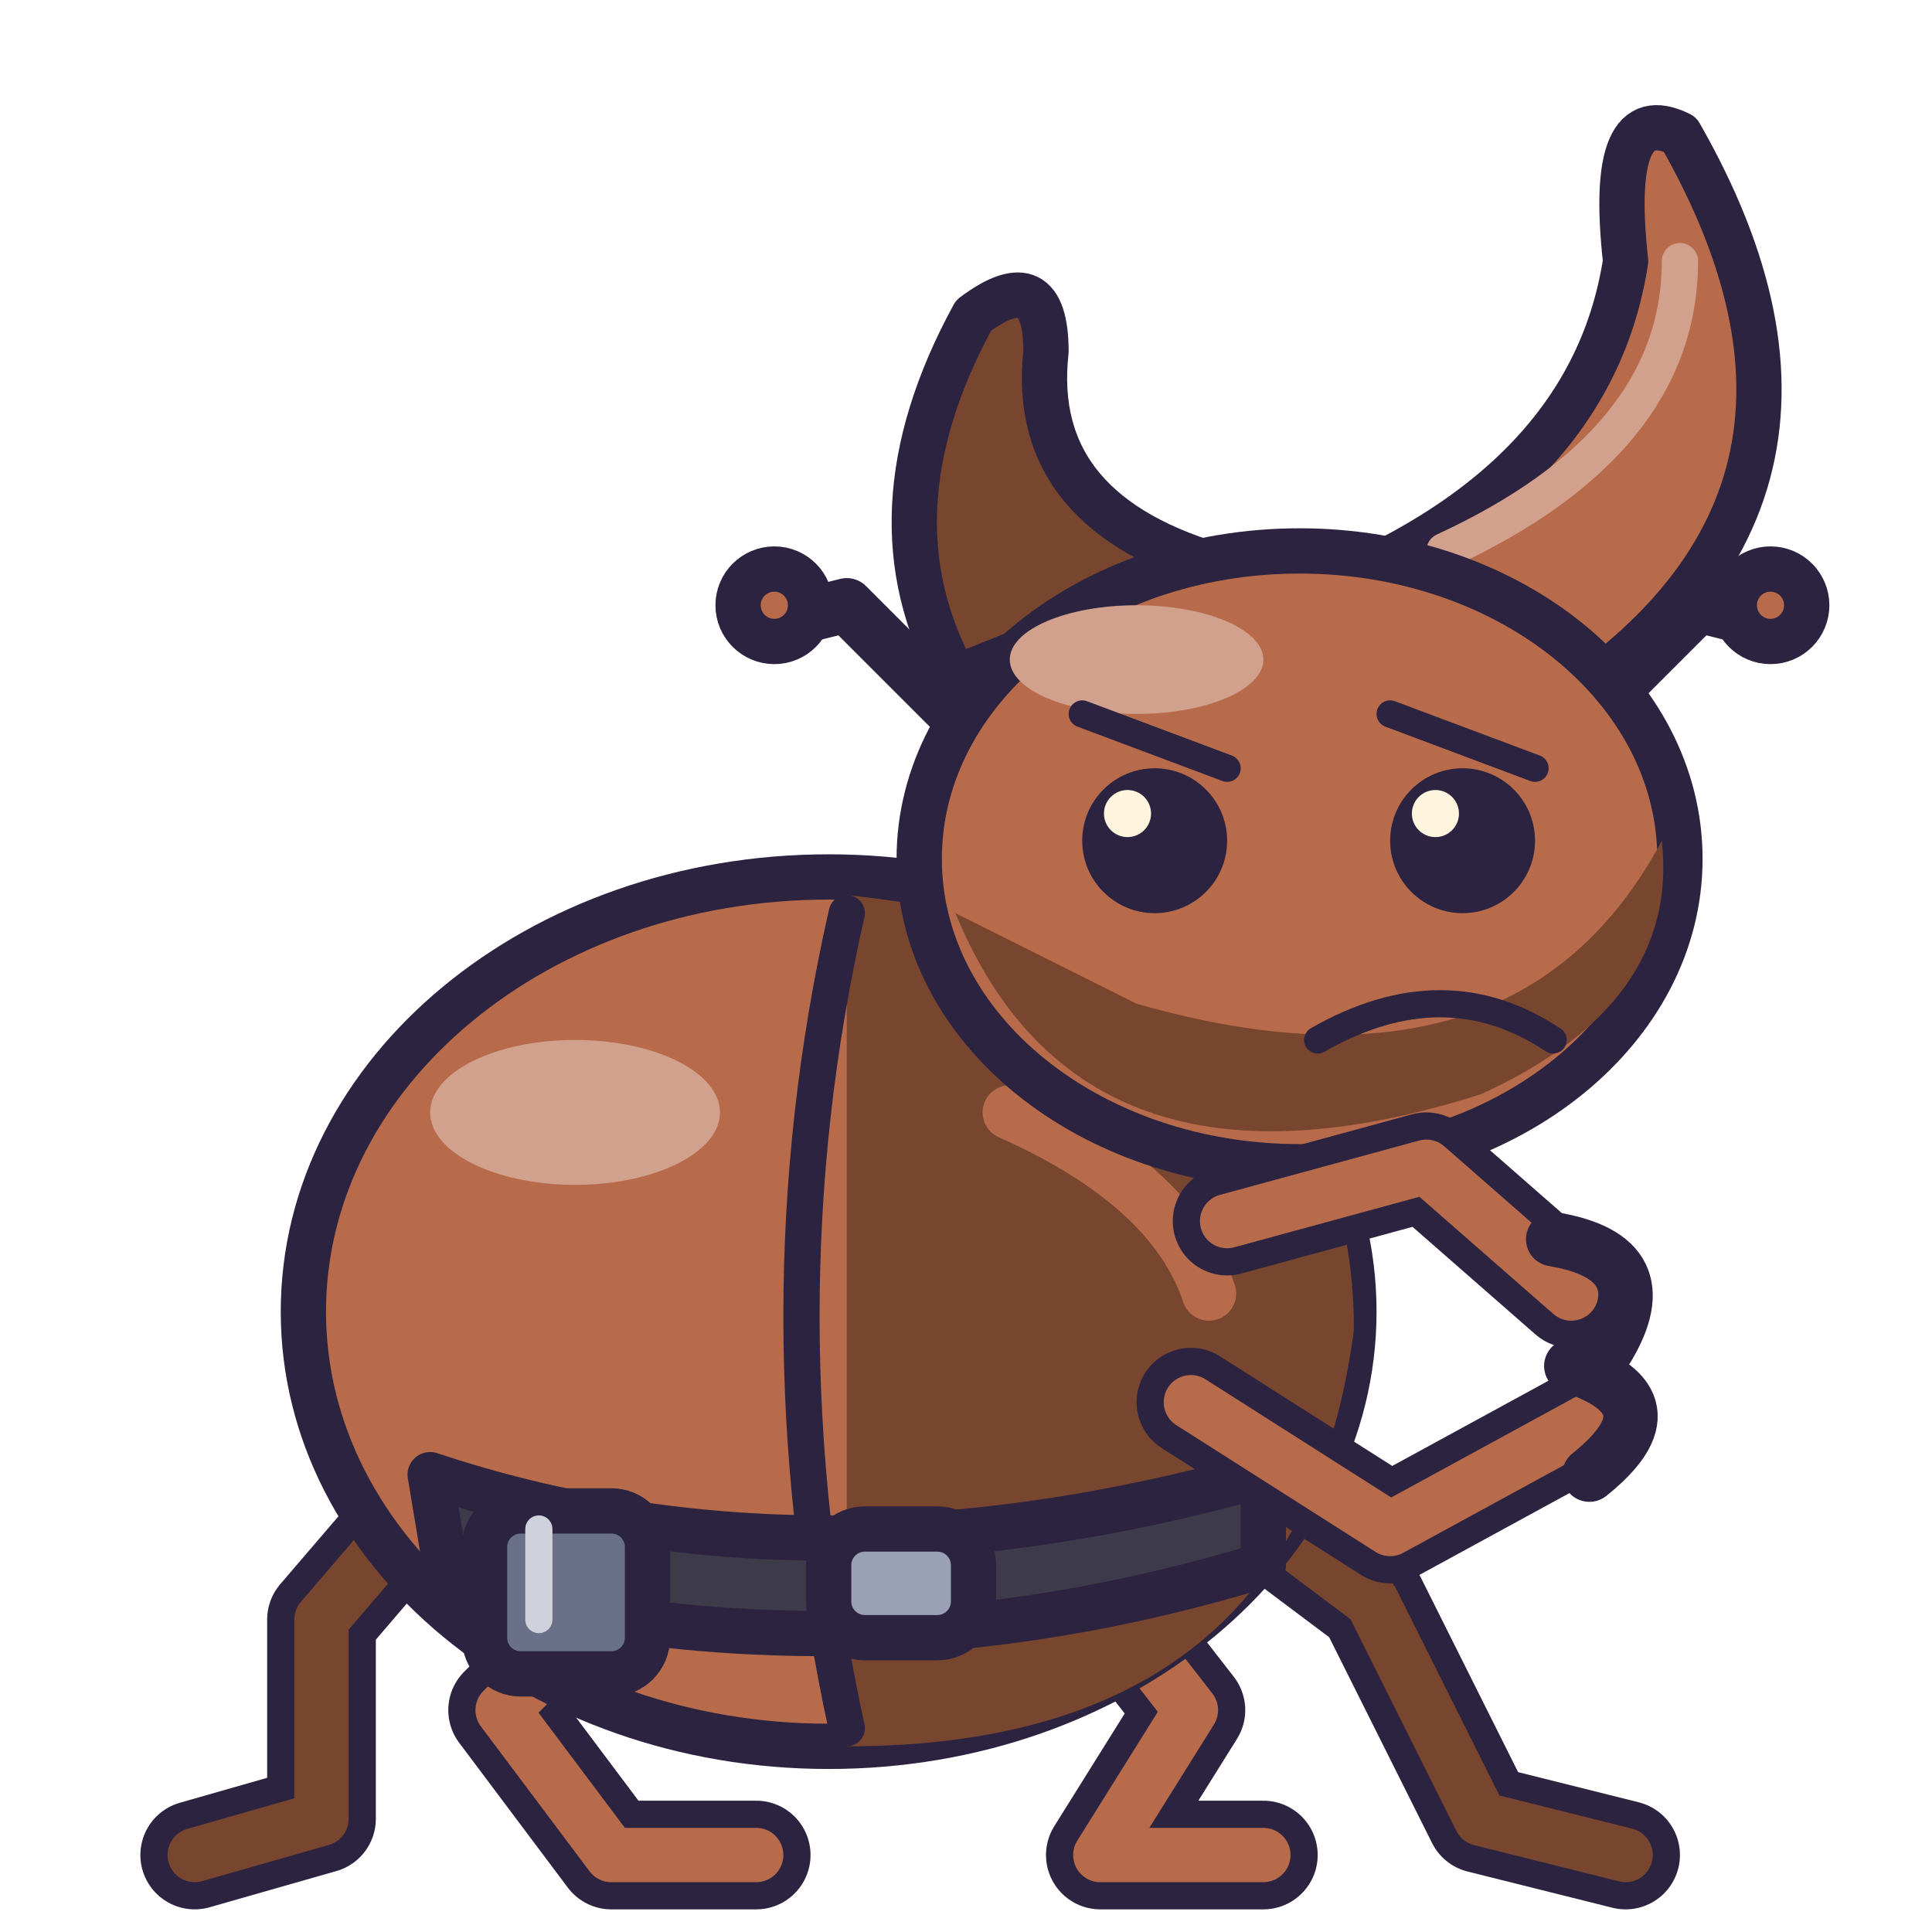
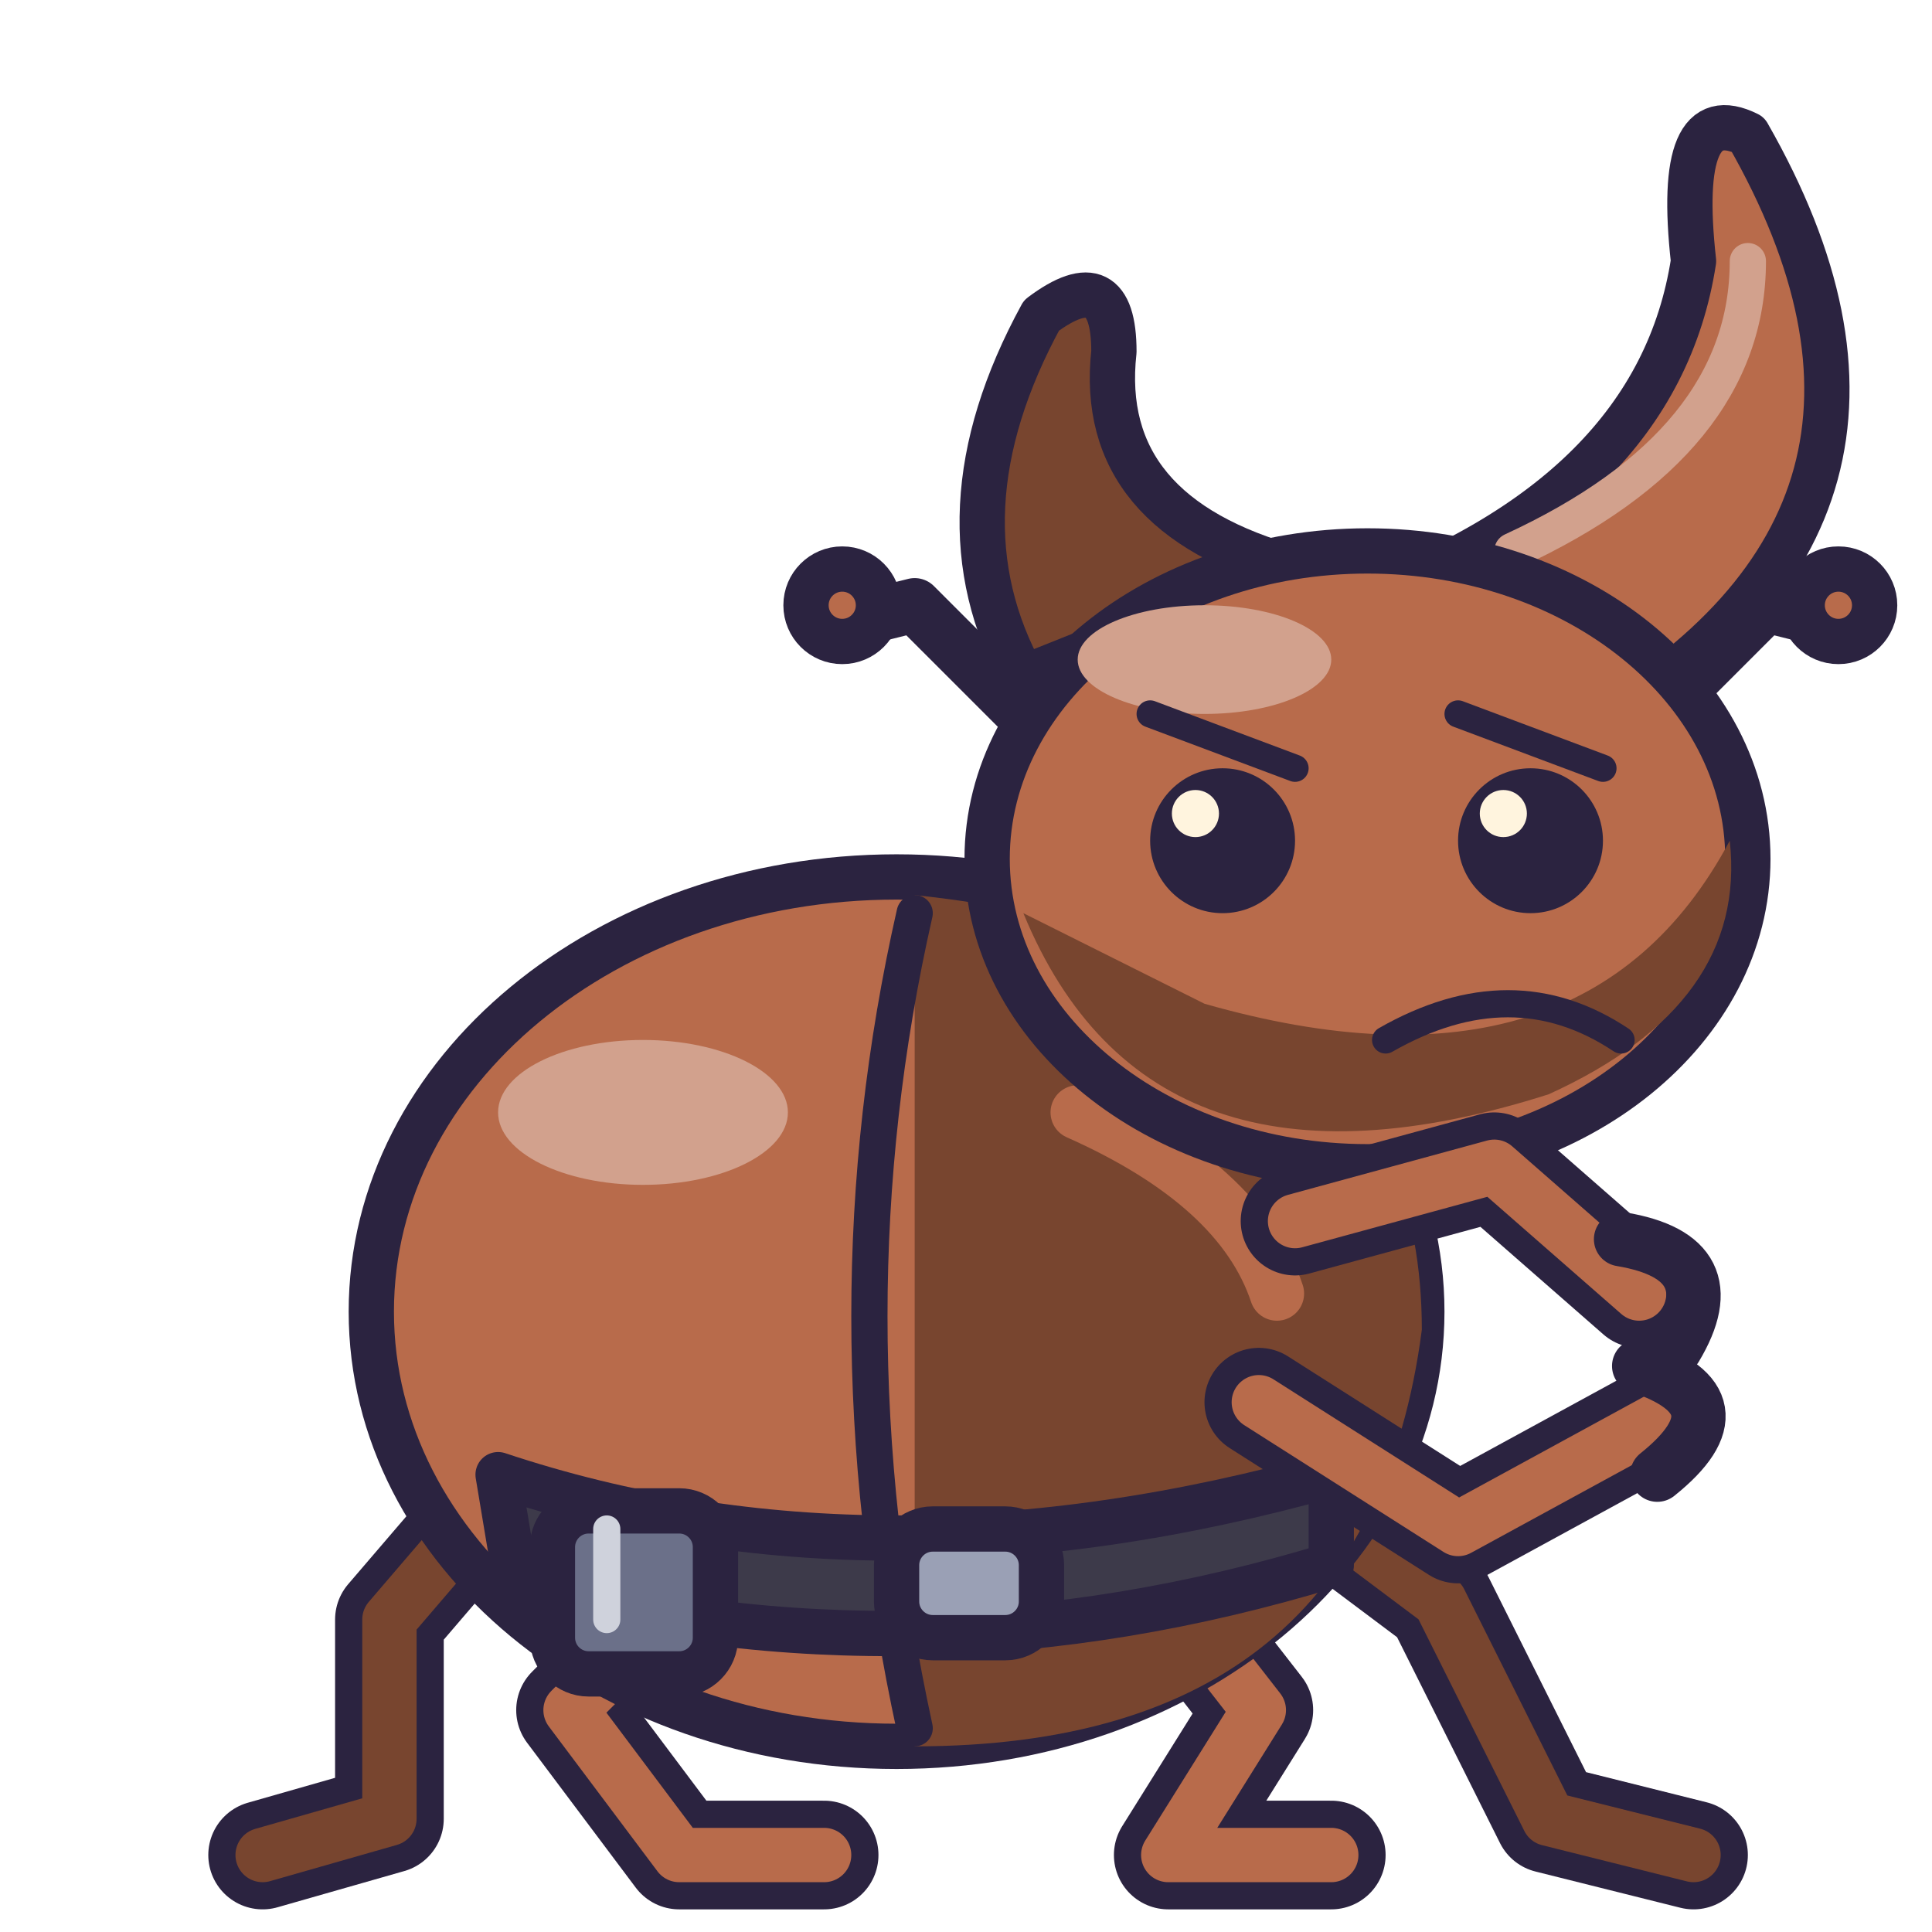
<svg xmlns="http://www.w3.org/2000/svg" version="1.1" viewBox="0 0 512 512" fill="none" stroke="#2B2340" stroke-width="12" stroke-linecap="round" stroke-linejoin="round">
-   <g transform="translate(-30 -70) scale(4.8)" stroke-width="2.5">
+   <g transform="translate(-12 -70) scale(4.8)" stroke-width="2.5">
    <g id="tail" />
    <g id="bust">
      <g id="feet">
        <g transform="translate(0 0)">
          <path d="M36 90L24 104L24 115L17 117" fill="none" stroke="#2B2340" stroke-width="6" />
          <path d="M36 90L24 104L24 115L17 117" fill="none" stroke="#78452F" stroke-width="3" />
        </g>
        <g transform="translate(0 0)">
          <path d="M66 91L82 103L88 115L96 117" fill="none" stroke="#2B2340" stroke-width="6" />
          <path d="M66 91L82 103L88 115L96 117" fill="none" stroke="#78452F" stroke-width="3" />
        </g>
        <g transform="translate(0 0)">
          <path d="M43 100L34 109L40 117L48 117" fill="none" stroke="#2B2340" stroke-width="6" />
          <path d="M43 100L34 109L40 117L48 117" fill="none" stroke="#B86B4B" stroke-width="3" />
        </g>
        <g transform="translate(0 0)">
          <path d="M65 100L72 109L67 117L76 117" fill="none" stroke="#2B2340" stroke-width="6" />
          <path d="M65 100L72 109L67 117L76 117" fill="none" stroke="#B86B4B" stroke-width="3" />
        </g>
      </g>
      <g id="body">
        <ellipse cx="52" cy="87" rx="29" ry="24" fill="#B86B4B" />
        <path d="M53 64Q81 67 81 88Q78 111 53 111Z" fill="#78452F" stroke="none" />
        <path d="M53 65Q48 87 53 110" fill="none" stroke="#2B2340" stroke-width="2" />
        <ellipse cx="38" cy="76" rx="8" ry="4" fill="#D2A18D" stroke="none" />
        <path d="M62 76Q71 80 73 86" fill="none" stroke="#B86B4B" stroke-width="3" />
      </g>
    </g>
    <g id="head">
      <path d="M62 57L53 48L49 49M91 57L100 48L104 49" fill="none" stroke="#2B2340" stroke-width="3" />
      <ellipse cx="49" cy="48" rx="2" ry="2" fill="#B86B4B" />
      <ellipse cx="104" cy="48" rx="2" ry="2" fill="#B86B4B" />
      <path d="M59 52Q54 43 60 32Q64 29 64 34Q63 43 74 46Z" fill="#78452F" />
      <path d="M77 48Q94 42 96 29Q95 20 99 22Q111 43 90 55Z" fill="#B86B4B" />
      <path d="M86 45Q99 39 99 29" fill="none" stroke="#D2A18D" stroke-width="2" />
      <ellipse cx="78" cy="62" rx="21" ry="17" fill="#B86B4B" />
      <path d="M59 65Q66 82 88 75Q99 70 98 61Q90 76 69 70Z" fill="#78452F" stroke="none" />
      <ellipse cx="69" cy="51" rx="7" ry="3" fill="#D2A18D" stroke="none" />
      <ellipse cx="70" cy="61" rx="4" ry="4" fill="#2B2340" stroke="none" />
      <ellipse cx="68.5" cy="59.5" rx="1.3" ry="1.3" fill="#FFF4DE" stroke="none" />
      <path d="M66 54L74 57" fill="none" stroke="#2B2340" stroke-width="1.5" />
      <ellipse cx="87" cy="61" rx="4" ry="4" fill="#2B2340" stroke="none" />
      <ellipse cx="85.5" cy="59.5" rx="1.3" ry="1.3" fill="#FFF4DE" stroke="none" />
      <path d="M83 54L91 57" fill="none" stroke="#2B2340" stroke-width="1.5" />
      <path d="M79 72Q86 68 92 72" fill="none" stroke="#2B2340" stroke-width="1.5" />
    </g>
    <g id="clothing">
      <path d="M30 96Q51 103 76 96L76 101Q53 108 31 102Z" fill="#3D3A4A" />
      <rect x="52" y="99" width="8" height="6" rx="2" fill="#9AA0B5" />
      <rect x="33" y="98" width="9" height="9" rx="2" fill="#6B7089" />
      <path d="M36 99V104" fill="none" stroke="#CFD2DC" stroke-width="1.5" />
    </g>
    <g id="headwear" />
    <g id="arm">
      <path d="M74 82L85 79L93 86M72 92L83 99L94 93" fill="none" stroke="#2B2340" stroke-width="6" />
      <path d="M74 82L85 79L93 86M72 92L83 99L94 93" fill="none" stroke="#B86B4B" stroke-width="3" />
      <path d="M92 83Q98 84 95 89M93 90Q99 92 94 96" fill="none" stroke="#2B2340" stroke-width="3" />
    </g>
  </g>
</svg>
